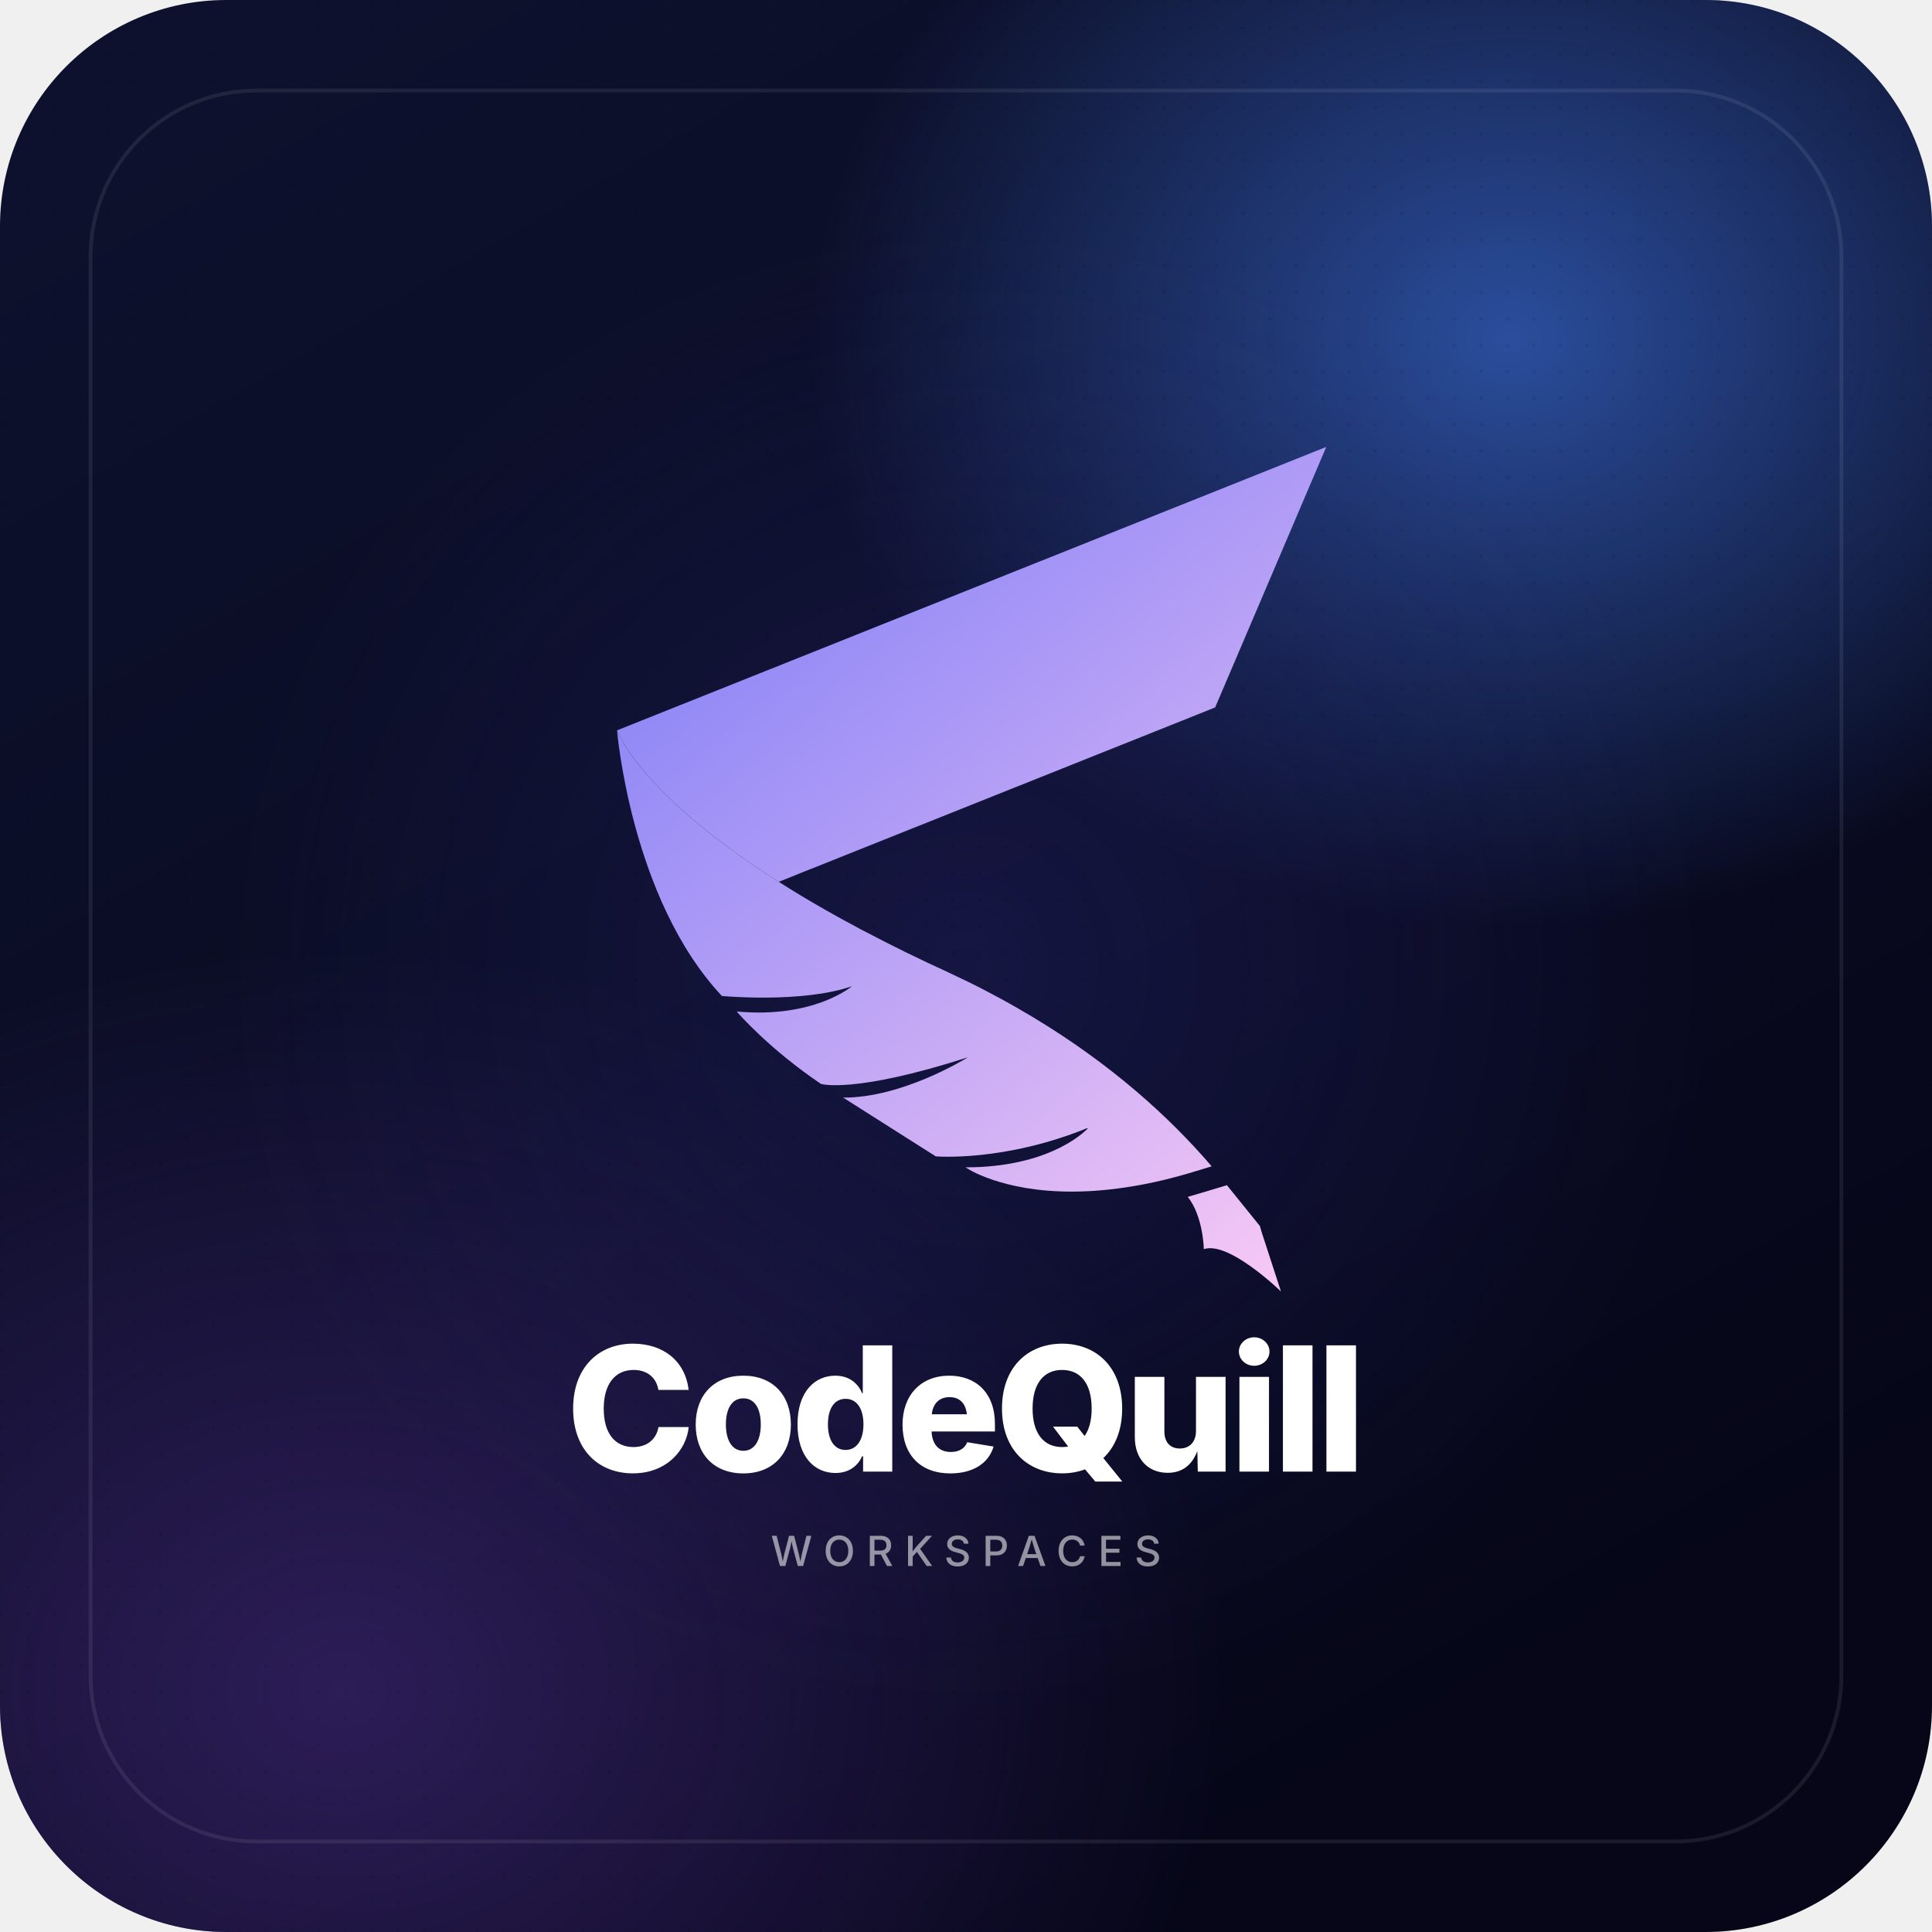
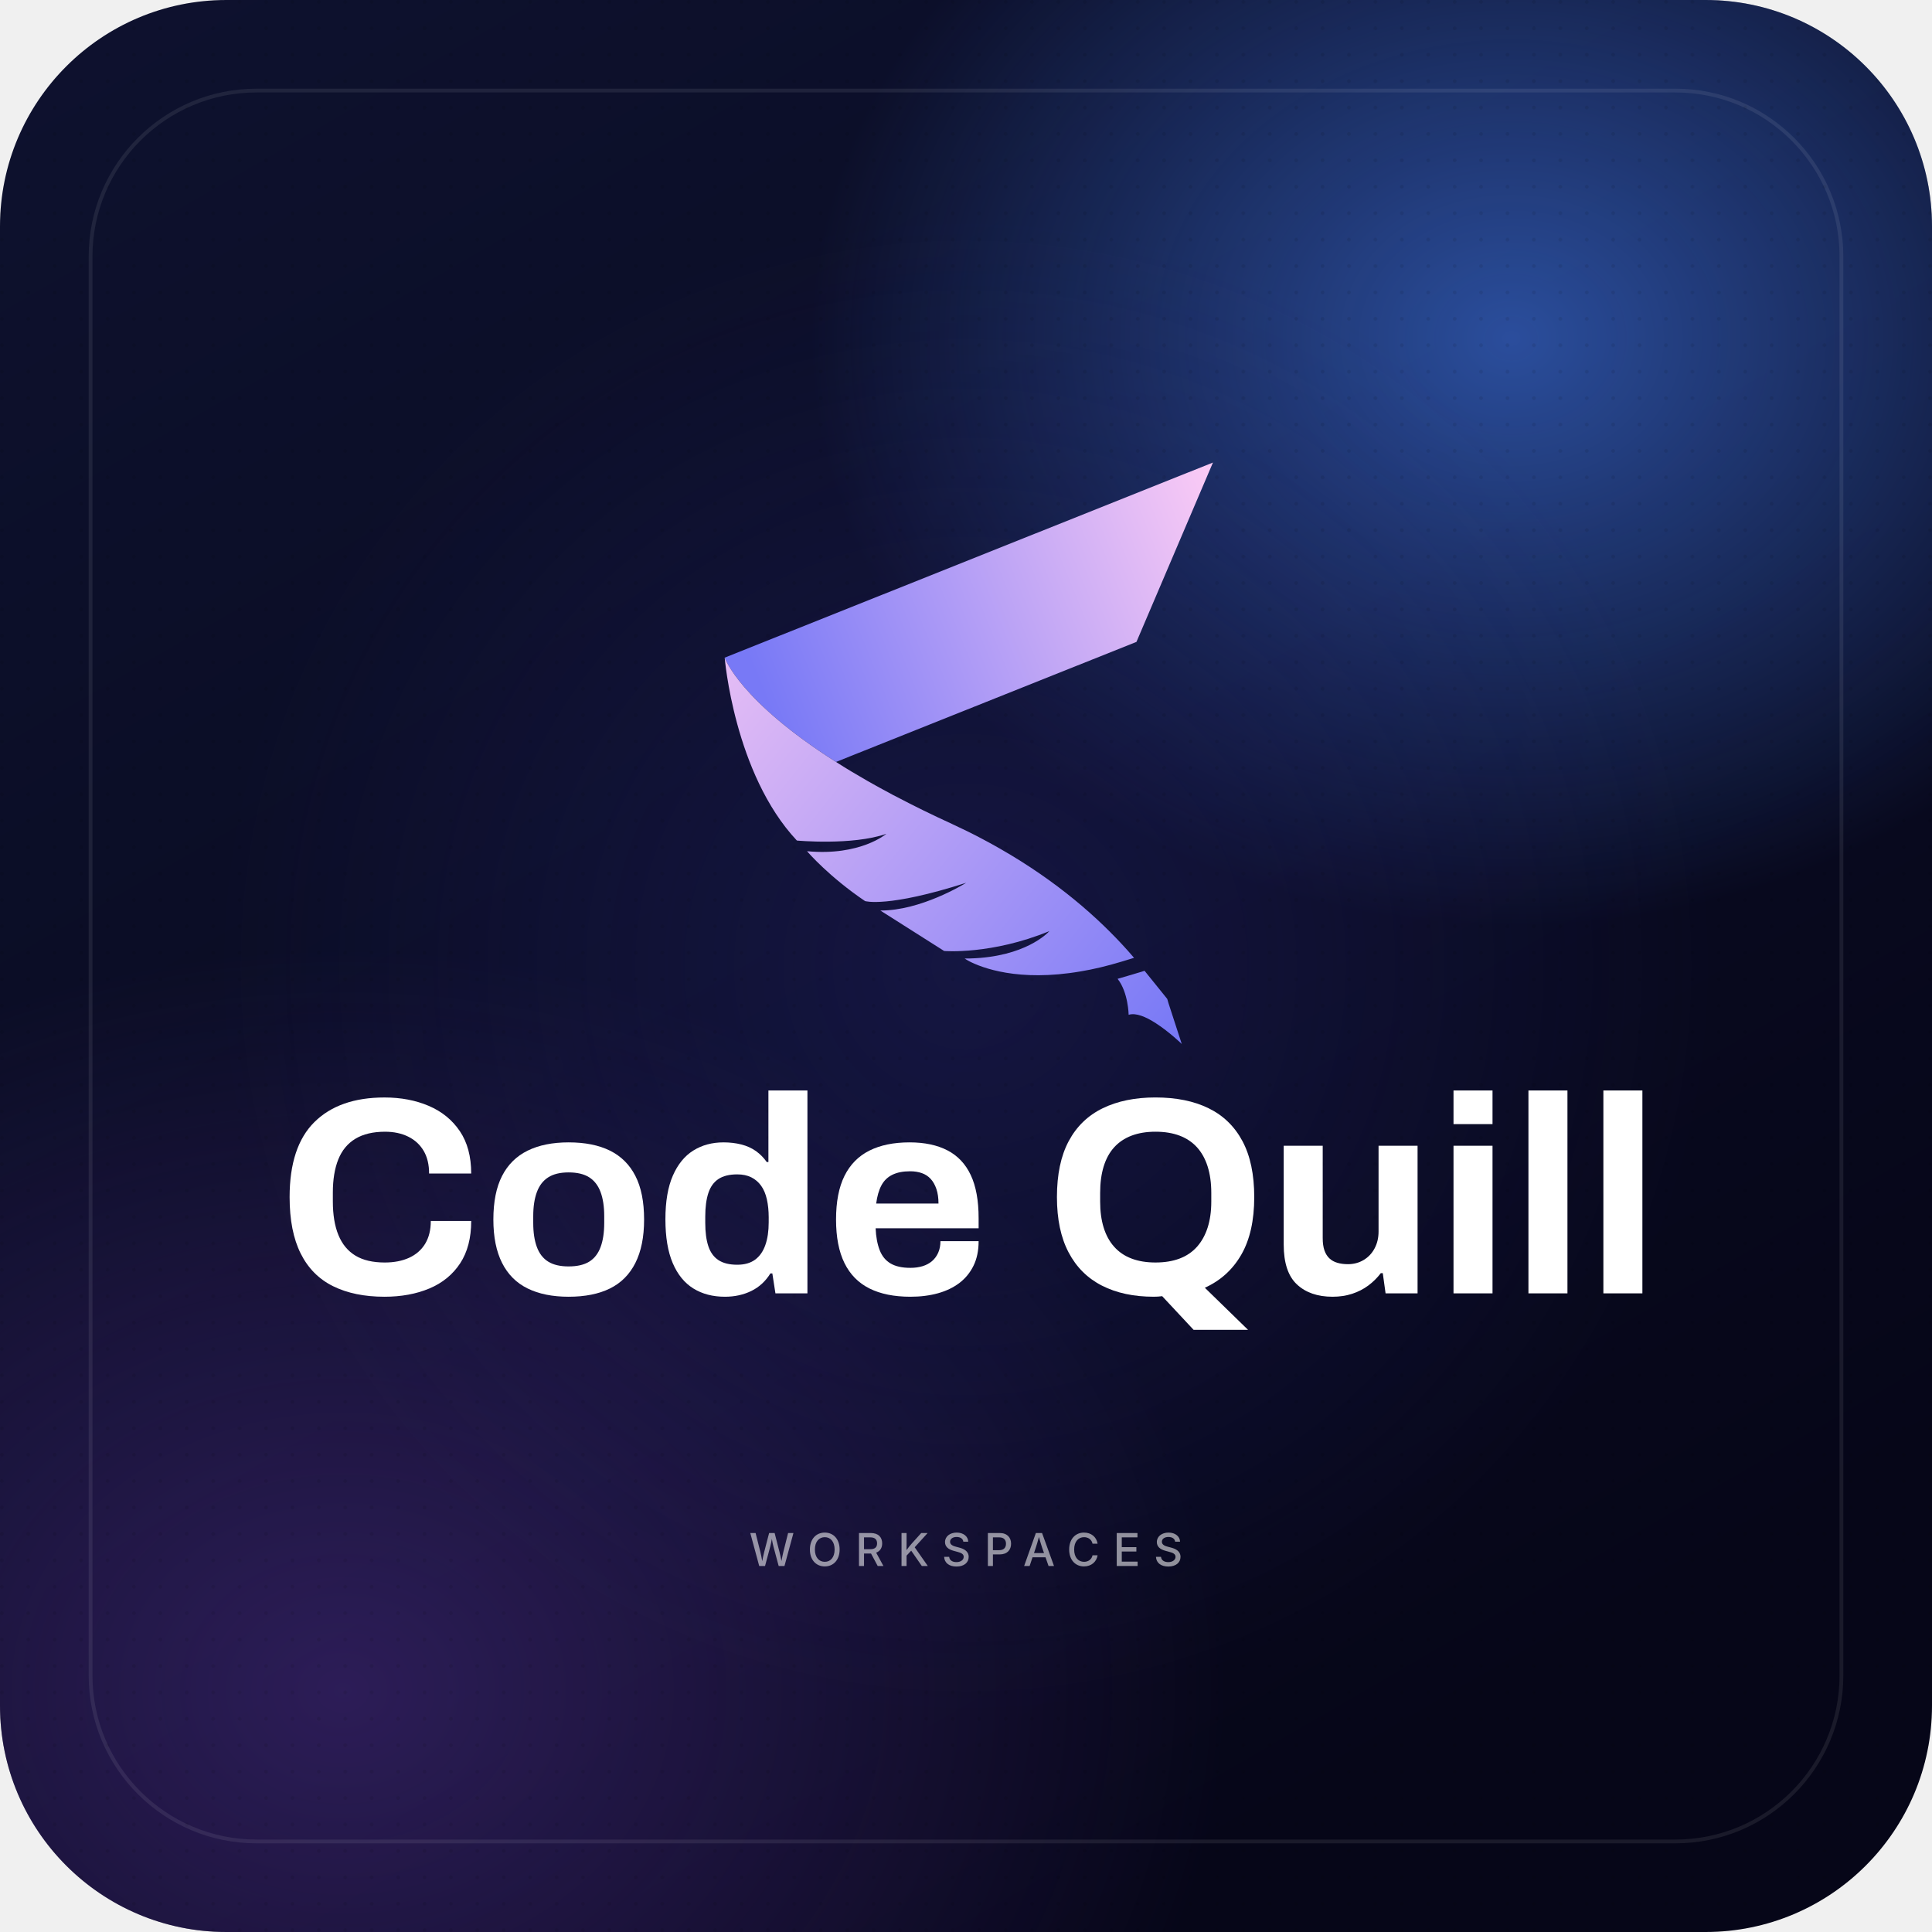
<svg xmlns="http://www.w3.org/2000/svg" width="1024" height="1024" viewBox="0 0 1024 1024">
  <defs>
    <radialGradient id="bg-warm" cx="0.78" cy="0.18" r="0.6" gradientUnits="objectBoundingBox" gradientTransform="translate(0.78 0.18) scale(1 0.833) translate(-0.78 -0.18)">
      <stop offset="0%" stop-color="hsl(220, 70%, 55%)" stop-opacity="0.65" />
      <stop offset="60%" stop-color="hsl(220, 70%, 55%)" stop-opacity="0" />
    </radialGradient>
    <radialGradient id="bg-cool" cx="0.18" cy="0.88" r="0.7" gradientUnits="objectBoundingBox" gradientTransform="translate(0.18 0.88) scale(1 0.857) translate(-0.18 -0.88)">
      <stop offset="0%" stop-color="hsl(260, 50%, 35%)" stop-opacity="0.55" />
      <stop offset="65%" stop-color="hsl(260, 50%, 35%)" stop-opacity="0" />
    </radialGradient>
    <radialGradient id="bg-center" cx="0.5" cy="0.5" r="0.55" gradientUnits="objectBoundingBox">
      <stop offset="0%" stop-color="hsl(240, 50%, 30%)" stop-opacity="0.4" />
      <stop offset="70%" stop-color="hsl(240, 50%, 30%)" stop-opacity="0" />
    </radialGradient>
    <linearGradient id="bg-base" x1="0%" y1="0%" x2="58%" y2="100%">
      <stop offset="0%" stop-color="hsl(232, 55%, 12%)" />
      <stop offset="100%" stop-color="hsl(240, 60%, 6%)" />
    </linearGradient>
    <pattern id="dots" x="0" y="0" width="14" height="14" patternUnits="userSpaceOnUse">
      <circle cx="1" cy="1" r="1" fill="rgba(0,0,0,0.45)" />
    </pattern>
-     <linearGradient id="quill-grad" gradientUnits="userSpaceOnUse" x1="0" y1="0" x2="900" y2="1070">
+     <linearGradient id="cqlogo-1" gradientUnits="userSpaceOnUse" x1="428.18" y1="224.241" x2="838.173" y2="58.153">
+       <stop offset="0" stop-color="#7879F6" />
+       <stop offset="1" stop-color="#FBCBF5" />
+     </linearGradient>
+     <linearGradient id="cqlogo-2" gradientUnits="userSpaceOnUse" x1="790.221" y1="501.921" x2="301.941" y2="111.775">
+       <stop offset="0" stop-color="#7879F6" />
+       <stop offset="1" stop-color="#FBCBF5" />
+     </linearGradient>
+     <linearGradient id="cqlogo-3" gradientUnits="userSpaceOnUse" x1="772.316" y1="524.331" x2="284.035" y2="134.185">
      <stop offset="0" stop-color="#7879F6" />
      <stop offset="1" stop-color="#FBCBF5" />
    </linearGradient>
    <clipPath id="tile-clip">
      <rect x="0" y="0" width="1024" height="1024" rx="120" />
    </clipPath>
  </defs>
  <g clip-path="url(#tile-clip)">
    <rect width="1024" height="1024" fill="url(#bg-base)" />
    <rect width="1024" height="1024" fill="url(#bg-warm)" />
    <rect width="1024" height="1024" fill="url(#bg-cool)" />
    <rect width="1024" height="1024" fill="url(#bg-center)" />
    <rect width="1024" height="1024" fill="url(#dots)" opacity="0.18" style="mix-blend-mode: multiply" />
    <rect x="48" y="48" width="928" height="928" rx="88" fill="none" stroke="rgba(255,255,255,0.08)" stroke-width="2" />
-     <g transform="translate(326,236) scale(0.42)">
-       <path fill="url(#quill-grad)" d="M897.5,2.1L757.27,330.86L234.48,539.72l-27.9,11.2C30.4,439.13,2.92,361,2.5,359.73l231.68-92.54L897.5,2.1z" />
-       <path fill="url(#quill-grad)" d="M815.98,993.03l-2.26-7.78l-41.61-51.51l-30.99,9.34c-6.23,1.84-12.45,3.68-18.4,5.38c19.67,24.91,20.24,65.95,20.24,65.95c13.44-4.25,32.13,3.96,49.82,15.43c24.91,15.99,47.55,38.07,47.55,38.07L815.98,993.03z" />
-       <path fill="url(#quill-grad)" d="M752.86,909.96c-3.68-4.39-7.64-8.77-11.6-13.3c-54.2-60.57-129.78-127.09-233.65-186.53c-3.11-1.84-6.23-3.54-9.48-5.38c-7.36-4.1-14.72-8.21-22.36-12.17c-4.39-2.41-8.92-4.67-13.45-7.08l-16.13-8.07c-3.26-1.56-6.37-3.11-9.48-4.53c-5.94-2.83-11.89-5.66-17.83-8.49c-36.37-16.7-69.63-32.97-99.92-48.97c-2.83-1.42-5.52-2.83-8.35-4.25c-2.83-1.56-5.66-3.11-8.49-4.67c-4.67-2.41-9.34-4.95-13.73-7.36c-3.11-1.7-6.23-3.4-9.2-5.09c-4.81-2.69-9.48-5.38-14.15-7.93c-21.09-12.03-40.62-23.78-58.45-35.24C30.38,439.11,2.93,360.99,2.5,359.72c0,0,17.27,212.57,132.32,335.27c0,0,101.33,9.48,164.03-12.31c0,0-47.69,41.04-145.34,31.84c2.26,2.83,41.04,47.27,106.28,91.42c0,0,40.62,12.88,185.39-33.54c-4.81,2.97-83.64,51.23-157.37,50.81l116.9,74.16c0,0,86.61,7.36,192.9-36.37c-2.41,2.83-43.73,47.27-145.2,50.1h-3.4c-2.26,0-4.53,0.14-6.79,0.14c0,0,0.14,0,0.28,0.14c0.14,0,0.42,0.28,0.99,0.57c0.28,0.28,0.71,0.57,1.13,0.71c0.42,0.28,0.99,0.57,1.56,0.99c1.27,0.71,2.83,1.56,4.81,2.69c22.64,11.6,89.58,38.21,204.36,18.4c23.07-3.82,48.12-9.77,75.15-17.97L752.86,909.96z" />
+     <g transform="translate(152 244) scale(0.6)">
+       <g>
+         <path fill="url(#cqlogo-1)" d="M818.16,1.92l-67.58,158.44L498.63,261.02l-13.45,5.4c-84.91-53.87-98.15-91.53-98.35-92.14l111.66-44.6L818.16,1.92z" />
+         <path fill="url(#cqlogo-2)" d="M778.87,479.49l-1.09-3.75l-20.05-24.83l-14.94,4.5c-3,0.89-6,1.77-8.87,2.59c9.48,12,9.75,31.78,9.75,31.78c6.48-2.05,15.48,1.91,24.01,7.43c12,7.71,22.92,18.35,22.92,18.35L778.87,479.49z" />
+         <path fill="url(#cqlogo-3)" d="M748.45,439.45c-1.77-2.11-3.68-4.23-5.59-6.41c-26.12-29.19-62.54-61.25-112.61-89.89c-1.5-0.89-3-1.71-4.57-2.59c-3.55-1.98-7.09-3.96-10.78-5.87c-2.11-1.16-4.3-2.25-6.48-3.41l-7.78-3.89c-1.57-0.75-3.07-1.5-4.57-2.18c-2.86-1.36-5.73-2.73-8.59-4.09c-17.53-8.05-33.56-15.89-48.15-23.6c-1.36-0.68-2.66-1.36-4.02-2.05c-1.36-0.75-2.73-1.5-4.09-2.25c-2.25-1.16-4.5-2.39-6.62-3.55c-1.5-0.82-3-1.64-4.43-2.46c-2.32-1.3-4.57-2.59-6.82-3.82c-10.16-5.8-19.58-11.46-28.17-16.98c-84.92-53.88-98.15-91.53-98.35-92.15c0,0,8.32,102.44,63.77,161.58c0,0,48.84,4.57,79.05-5.93c0,0-22.99,19.78-70.05,15.35c1.09,1.36,19.78,22.78,51.22,44.06c0,0,19.57,6.21,89.35-16.16c-2.32,1.43-40.31,24.69-75.84,24.49l56.34,35.74c0,0,41.74,3.55,92.96-17.53c-1.16,1.36-21.08,22.78-69.98,24.14h-1.64c-1.09,0-2.18,0.07-3.27,0.07c0,0,0.07,0,0.14,0.07c0.07,0,0.2,0.14,0.48,0.27c0.14,0.14,0.34,0.27,0.55,0.34c0.2,0.14,0.48,0.27,0.75,0.48c0.61,0.34,1.36,0.75,2.32,1.3c10.91,5.59,43.17,18.42,98.49,8.87c11.12-1.84,23.19-4.71,36.22-8.66L748.45,439.45z" />
+       </g>
+       <g fill="#FFFFFF">
+         <path d="M86.3,738.83c-17.69,0-32.81-3.1-45.37-9.3c-12.56-6.2-22.11-15.82-28.64-28.88c-6.53-13.06-9.79-29.67-9.79-49.83c0-29.75,7.31-51.86,21.94-66.32c14.63-14.46,35.24-21.69,61.86-21.69c14.54,0,27.6,2.48,39.17,7.44c11.57,4.96,20.7,12.4,27.4,22.31s10.04,22.4,10.04,37.44h-37.19c0-7.93-1.61-14.63-4.83-20.08c-3.22-5.45-7.77-9.63-13.64-12.52c-5.87-2.89-12.69-4.34-20.45-4.34c-10.58,0-19.3,2.07-26.16,6.2c-6.86,4.13-11.9,10.21-15.12,18.22c-3.22,8.02-4.83,17.81-4.83,29.38v7.69c0,11.9,1.65,21.86,4.96,29.87c3.3,8.02,8.31,14.05,15,18.1c6.69,4.05,15.33,6.07,25.91,6.07c8.26,0,15.45-1.4,21.57-4.21c6.11-2.81,10.82-6.94,14.13-12.4c3.3-5.45,4.96-12.15,4.96-20.08h35.7c0,15.04-3.27,27.52-9.79,37.44c-6.53,9.92-15.58,17.32-27.15,22.19C114.4,736.39,101.18,738.83,86.3,738.83z" />
+         <path d="M248.94,738.83c-14.22,0-26.28-2.44-36.2-7.31c-9.92-4.87-17.44-12.4-22.56-22.56c-5.13-10.17-7.69-22.93-7.69-38.31c0-15.7,2.56-28.55,7.69-38.55c5.12-10,12.64-17.44,22.56-22.32c9.92-4.87,21.98-7.31,36.2-7.31c14.54,0,26.73,2.44,36.57,7.31c9.83,4.88,17.31,12.32,22.44,22.32c5.12,10,7.69,22.85,7.69,38.55c0,15.37-2.56,28.14-7.69,38.31c-5.12,10.17-12.61,17.69-22.44,22.56C275.67,736.39,263.48,738.83,248.94,738.83z M248.94,712.05c7.6,0,13.67-1.4,18.22-4.21c4.54-2.81,7.89-7.1,10.04-12.89c2.15-5.78,3.22-12.89,3.22-21.32v-5.95c0-8.43-1.08-15.53-3.22-21.32c-2.15-5.78-5.5-10.12-10.04-13.02c-4.55-2.89-10.62-4.34-18.22-4.34c-7.44,0-13.43,1.45-17.97,4.34c-4.55,2.9-7.9,7.23-10.04,13.02c-2.15,5.79-3.22,12.89-3.22,21.32v5.95c0,8.43,1.07,15.54,3.22,21.32c2.15,5.79,5.49,10.08,10.04,12.89C235.51,710.65,241.5,712.05,248.94,712.05z" />
+         <path d="M387.03,738.83c-10.75,0-20.04-2.44-27.89-7.31c-7.85-4.87-13.93-12.35-18.22-22.44c-4.3-10.08-6.45-22.97-6.45-38.68c0-15.7,2.19-28.55,6.57-38.55c4.38-10,10.41-17.4,18.1-22.19c7.69-4.79,16.57-7.19,26.65-7.19c5.62,0,10.87,0.62,15.74,1.86c4.87,1.24,9.17,3.18,12.89,5.82c3.72,2.65,6.9,5.87,9.55,9.67h1.49V556.6h34.46v179.25h-28.26l-2.73-17.6h-1.74c-4.3,6.94-9.92,12.11-16.86,15.49C403.4,737.13,395.62,738.83,387.03,738.83z M397.94,710.56c6.45,0,11.69-1.49,15.74-4.46c4.05-2.97,7.07-7.27,9.05-12.89c1.98-5.62,2.98-12.31,2.98-20.08v-4.46c0-5.78-0.54-11.07-1.61-15.87c-1.08-4.79-2.77-8.8-5.08-12.02c-2.32-3.22-5.21-5.7-8.68-7.44c-3.47-1.73-7.6-2.6-12.4-2.6c-6.94,0-12.48,1.36-16.61,4.09c-4.13,2.73-7.11,6.86-8.93,12.4c-1.82,5.54-2.73,12.44-2.73,20.7v5.7c0,8.27,0.91,15.12,2.73,20.58c1.82,5.45,4.79,9.55,8.93,12.27C385.46,709.2,391,710.56,397.94,710.56z" />
+         <path d="M550.91,738.83c-14.38,0-26.45-2.44-36.2-7.31c-9.75-4.87-17.11-12.35-22.07-22.44c-4.96-10.08-7.44-22.89-7.44-38.43c0-15.7,2.48-28.55,7.44-38.55c4.96-10,12.27-17.44,21.94-22.32c9.67-4.87,21.53-7.31,35.58-7.31c13.22,0,24.38,2.36,33.47,7.07c9.09,4.71,15.95,11.99,20.58,21.82c4.63,9.84,6.94,22.52,6.94,38.06v8.93h-90.99c0.33,7.6,1.53,14.05,3.59,19.34c2.06,5.29,5.29,9.22,9.67,11.78c4.38,2.56,10.2,3.84,17.48,3.84c3.97,0,7.56-0.5,10.79-1.49c3.22-0.99,5.99-2.48,8.31-4.46c2.31-1.98,4.13-4.46,5.45-7.44c1.32-2.98,1.98-6.36,1.98-10.17h33.72c0,8.27-1.49,15.46-4.46,21.57c-2.98,6.12-7.11,11.2-12.4,15.25c-5.29,4.05-11.61,7.11-18.97,9.17C567.97,737.79,559.83,738.83,550.91,738.83z M520.66,656.51h55.04c0-4.96-0.62-9.25-1.86-12.89c-1.24-3.63-2.94-6.61-5.08-8.93c-2.15-2.31-4.75-4.01-7.81-5.08c-3.06-1.07-6.49-1.61-10.29-1.61c-6.28,0-11.53,1.03-15.74,3.1c-4.21,2.07-7.44,5.21-9.67,9.42S521.49,650.07,520.66,656.51z" />
+         <path d="M801.07,768.08l-27.77-29.75c-1.16,0.16-2.4,0.29-3.72,0.37c-1.32,0.08-2.56,0.12-3.72,0.12c-17.69,0-32.94-3.26-45.74-9.79c-12.81-6.53-22.65-16.32-29.5-29.38c-6.86-13.05-10.29-29.34-10.29-48.84c0-20,3.47-36.49,10.41-49.46c6.94-12.97,16.94-22.64,30-29.01c13.05-6.36,28.59-9.55,46.61-9.55c18.35,0,34,3.18,46.98,9.55c12.98,6.36,22.93,16.03,29.88,29.01c6.94,12.98,10.41,29.47,10.41,49.46c0,20.66-3.8,37.6-11.41,50.82c-7.6,13.23-18.35,22.98-32.23,29.26l38.18,37.19H801.07z M767.35,708.58c8.1,0,15.2-1.15,21.32-3.47c6.11-2.31,11.24-5.78,15.37-10.41c4.13-4.63,7.27-10.29,9.42-16.98c2.14-6.7,3.22-14.34,3.22-22.93v-7.69c0-8.76-1.08-16.52-3.22-23.31c-2.15-6.77-5.29-12.43-9.42-16.98c-4.13-4.54-9.26-7.97-15.37-10.29c-6.12-2.31-13.23-3.47-21.32-3.47c-7.94,0-14.96,1.16-21.08,3.47c-6.12,2.32-11.24,5.75-15.37,10.29c-4.13,4.55-7.23,10.21-9.3,16.98c-2.07,6.78-3.1,14.55-3.1,23.31v7.69c0,8.6,1.03,16.24,3.1,22.93c2.06,6.69,5.16,12.36,9.3,16.98c4.13,4.63,9.25,8.1,15.37,10.41C752.39,707.43,759.41,708.58,767.35,708.58z" />
+         <path d="M923.79,738.83c-13.23,0-23.72-3.63-31.49-10.91c-7.77-7.27-11.65-19.01-11.65-35.21v-87.27h34.46v81.57c0,4.3,0.5,7.89,1.49,10.78c0.99,2.9,2.44,5.25,4.34,7.07c1.9,1.82,4.25,3.14,7.06,3.97c2.81,0.83,5.95,1.24,9.42,1.24c5.12,0,9.75-1.24,13.88-3.72c4.13-2.48,7.35-5.91,9.67-10.29c2.31-4.38,3.47-9.3,3.47-14.75v-75.87h34.46v130.41h-28.26L968.17,718h-1.74c-3.14,4.13-6.82,7.77-11.03,10.91c-4.21,3.14-8.97,5.58-14.25,7.31C935.85,737.96,930.07,738.83,923.79,738.83z" />
+         <path d="M1030.65,586.35V556.6h34.46v29.75H1030.65z M1030.65,735.85V605.44h34.46v130.41H1030.65z" />
+         <path d="M1096.84,735.85V556.6h34.46v179.25H1096.84z" />
+         <path d="M1163.04,735.85V556.6h34.46v179.25H1163.04z" />
+       </g>
    </g>
-     <text x="512" y="780" text-anchor="middle" font-family="'Inter', -apple-system, BlinkMacSystemFont, sans-serif" font-size="92" font-weight="800" fill="#ffffff" letter-spacing="-3">CodeQuill</text>
-     <text x="512" y="830" text-anchor="middle" font-family="'Inter', -apple-system, BlinkMacSystemFont, sans-serif" font-size="22" font-weight="500" fill="rgba(255,255,255,0.55)" letter-spacing="6">WORKSPACES</text>
+     <text x="512" y="830" text-anchor="middle" font-family="'Inter', -apple-system, BlinkMacSystemFont, sans-serif" font-size="24" font-weight="500" fill="rgba(255,255,255,0.55)" letter-spacing="7">WORKSPACES</text>
  </g>
</svg>
